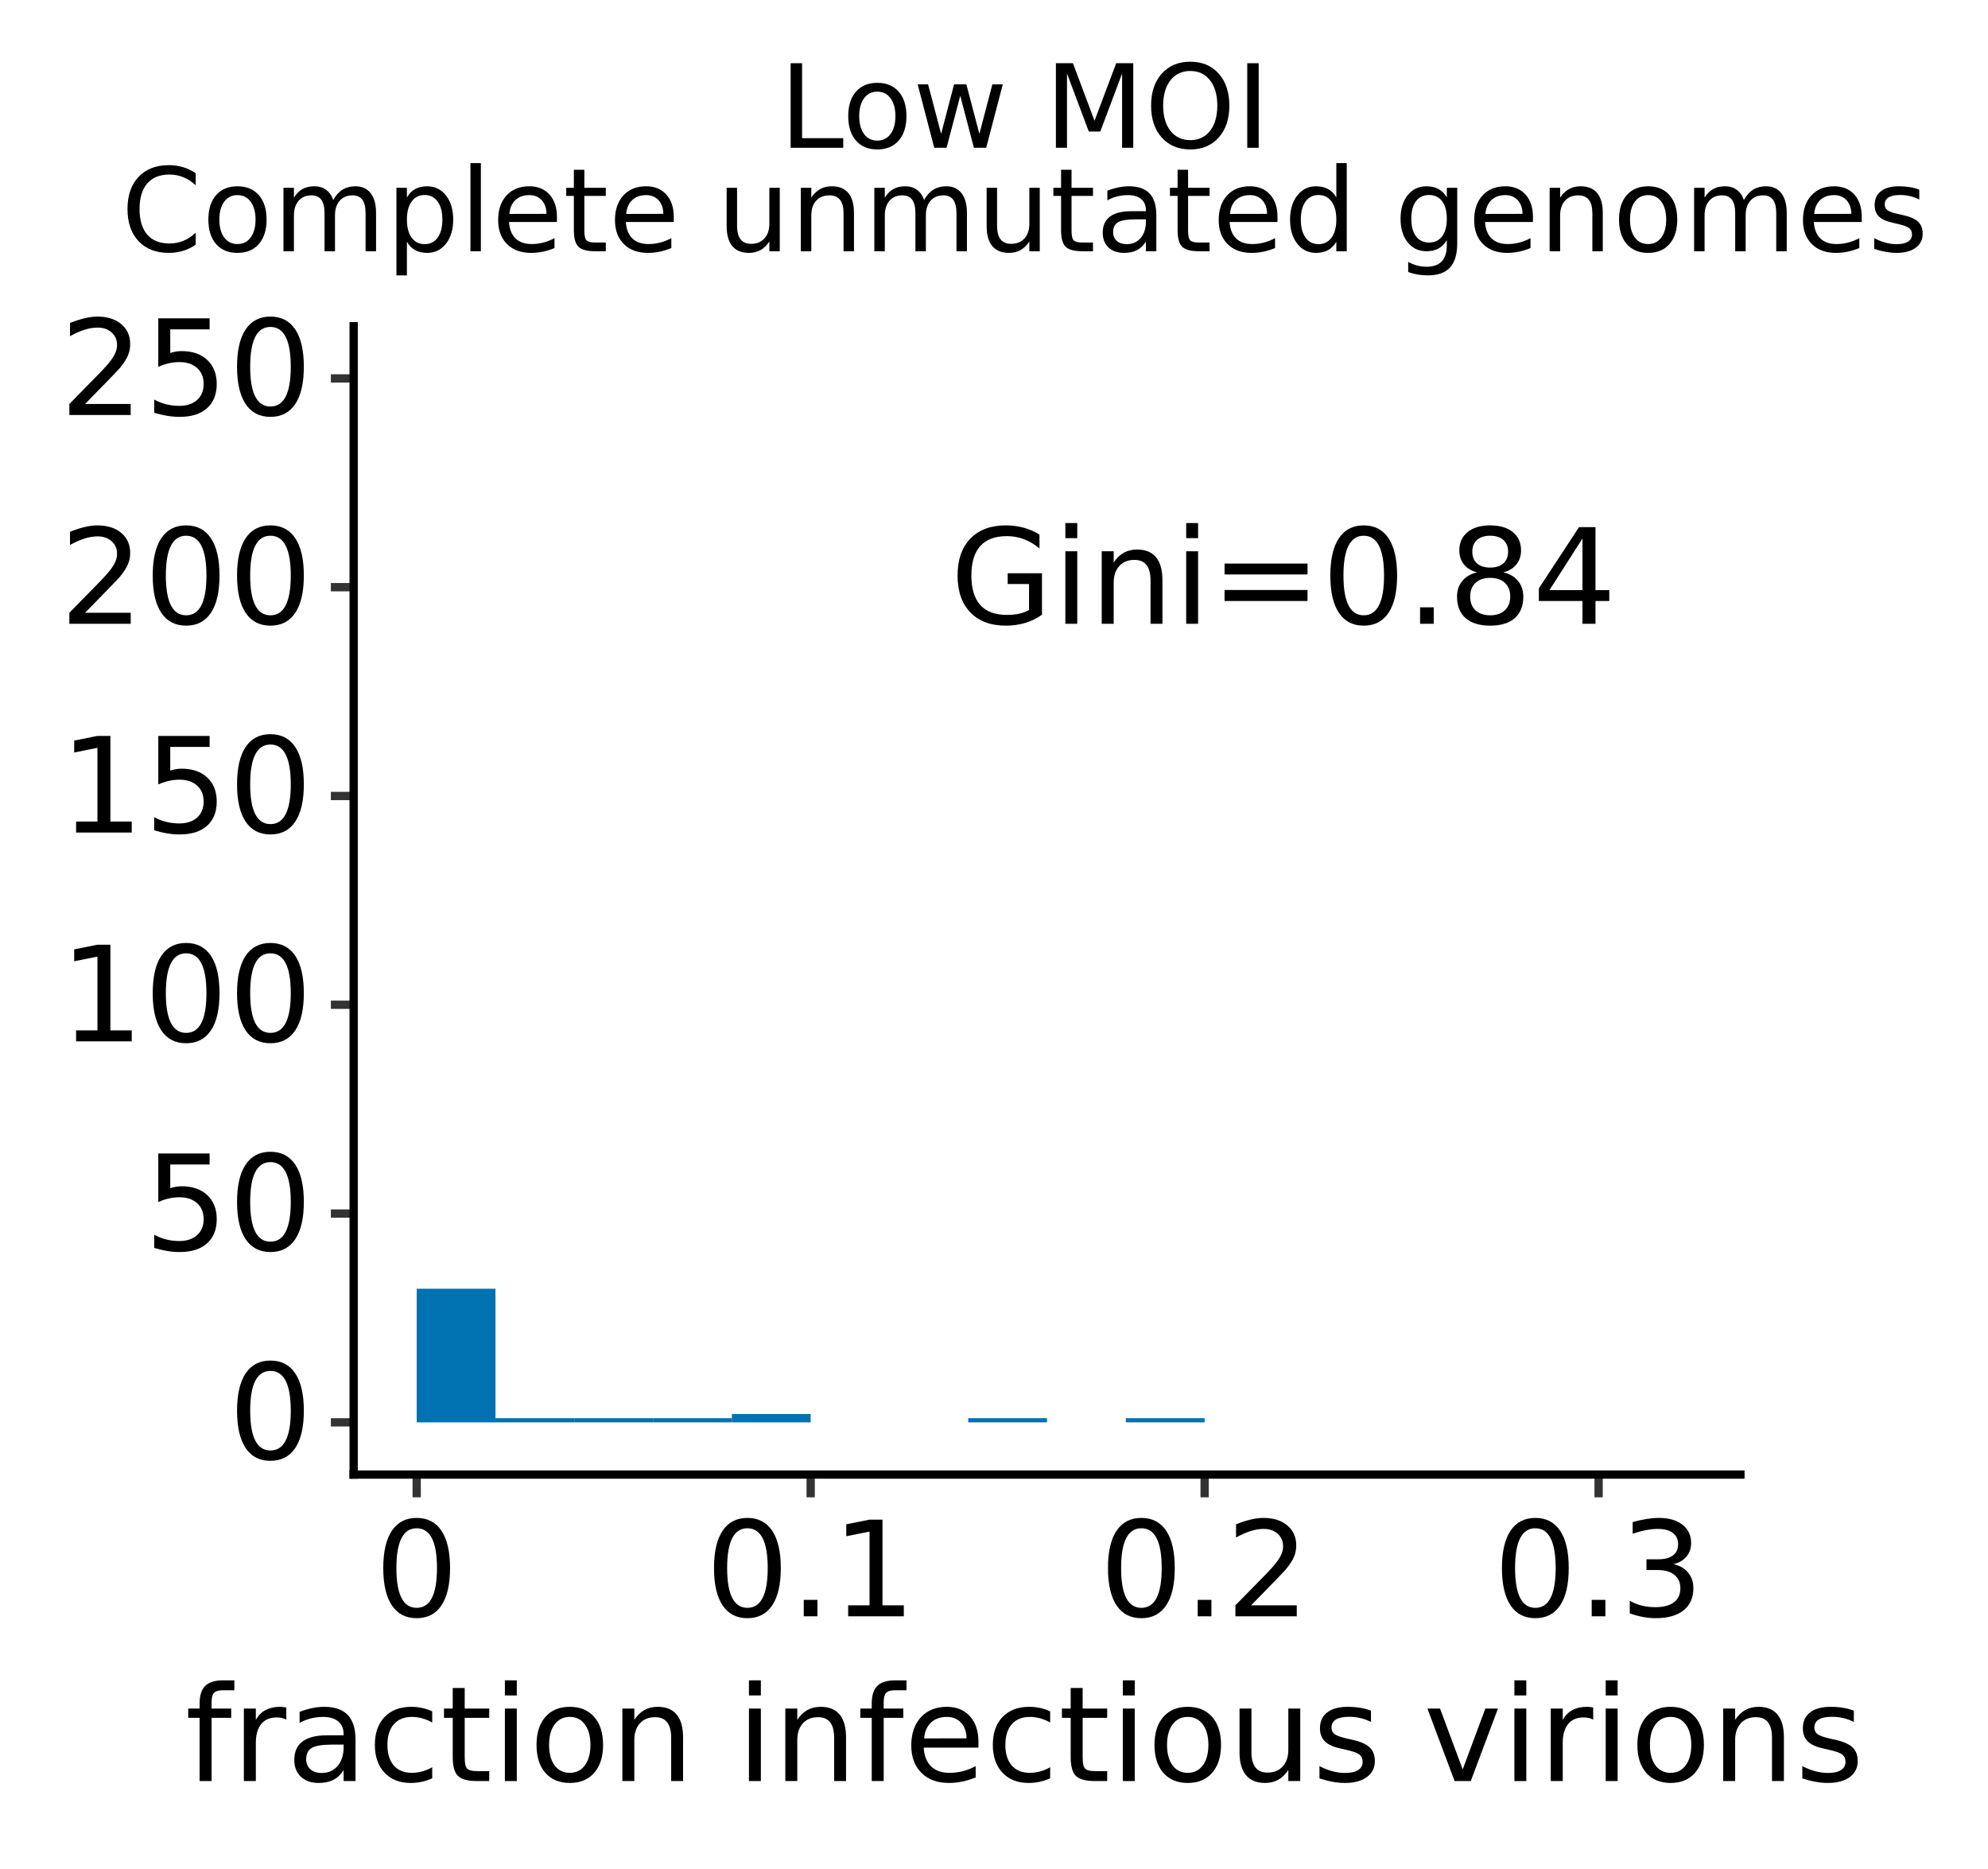
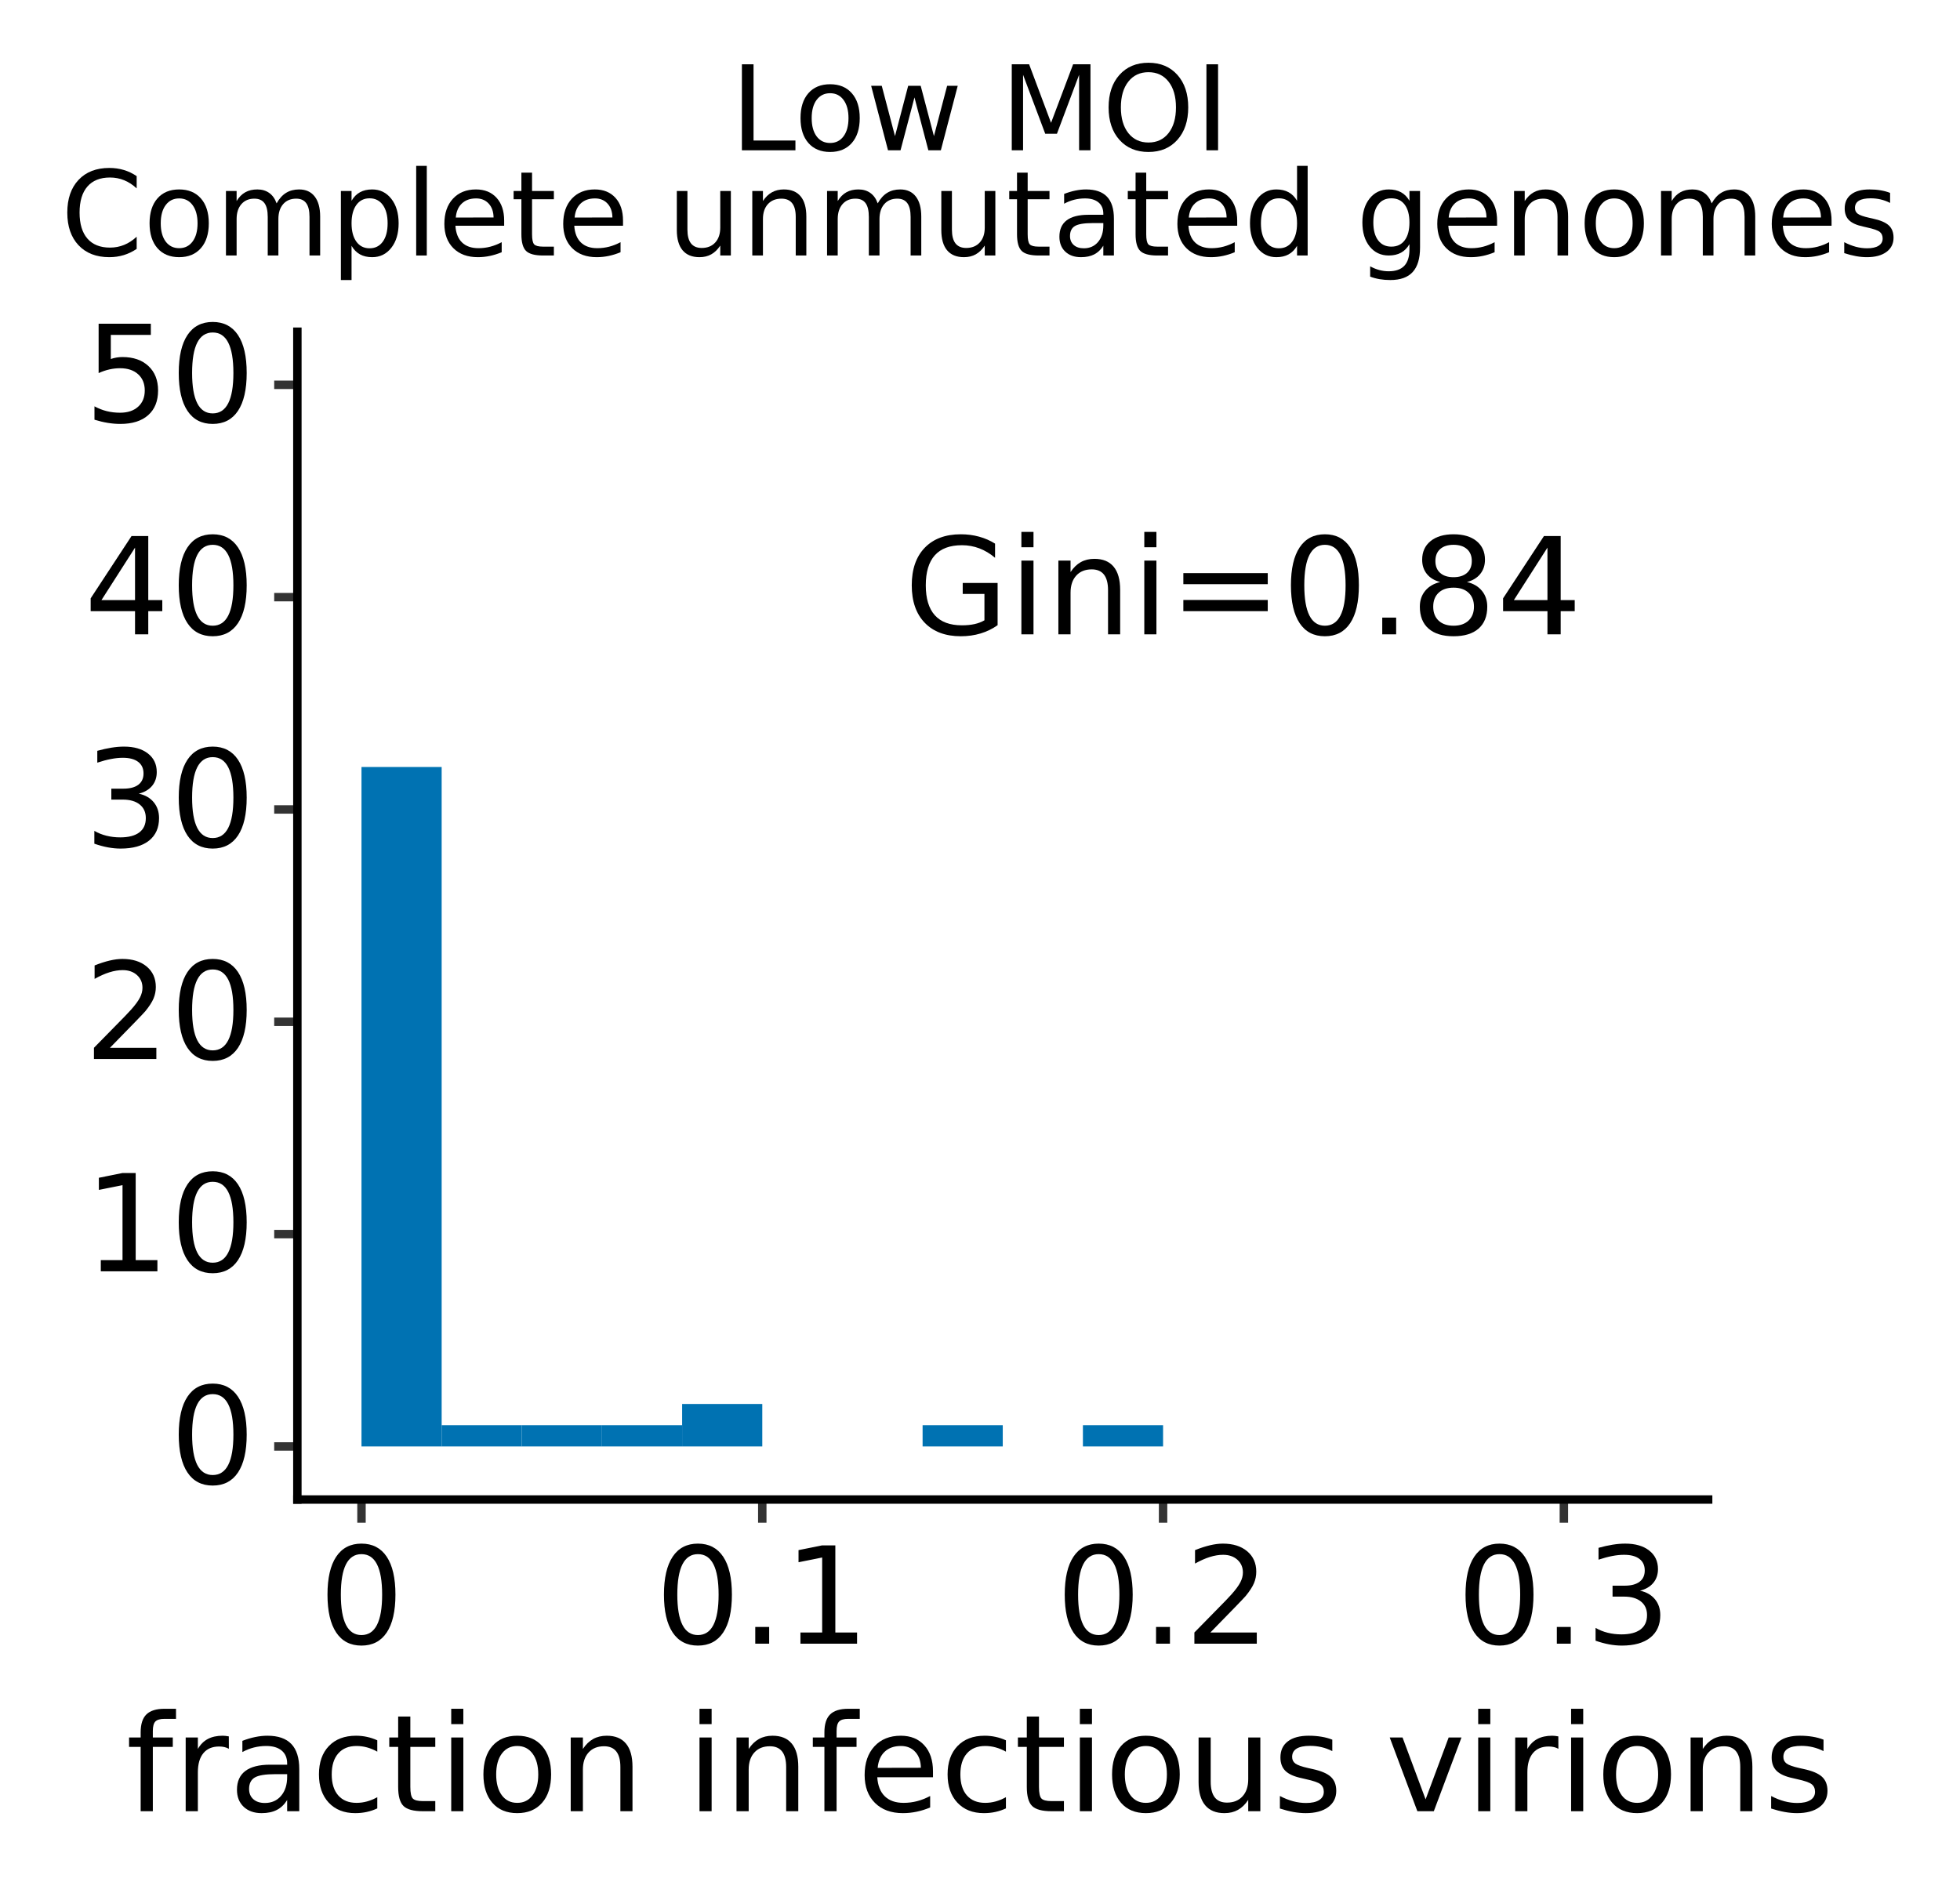
- <svg xmlns="http://www.w3.org/2000/svg" xmlns:xlink="http://www.w3.org/1999/xlink" width="239.975pt" height="225.49pt" viewBox="0 0 239.975 225.49" version="1.1">
+ <svg xmlns="http://www.w3.org/2000/svg" xmlns:xlink="http://www.w3.org/1999/xlink" width="232.57pt" height="225.49pt" viewBox="0 0 232.57 225.49" version="1.1">
  <defs>
    <style type="text/css">*{stroke-linejoin: round; stroke-linecap: butt}</style>
  </defs>
  <g id="figure_1">
    <g id="patch_1">
-       <path d="M 0 225.49  L 239.975 225.49  L 239.975 0  L 0 0  z " style="fill: #ffffff; stroke: #ffffff; stroke-linejoin: miter" />
+       <path d="M 0 225.49  L 232.57 225.49  L 232.57 0  L 0 0  z " style="fill: #ffffff; stroke: #ffffff; stroke-linejoin: miter" />
    </g>
    <g id="axes_1">
      <g id="patch_2">
-         <path d="M 42.69 177.97  L 210.09 177.97  L 210.09 39.37  L 42.69 39.37  z " style="fill: #ffffff" />
+         <path d="M 35.285 177.97  L 202.685 177.97  L 202.685 39.37  L 35.285 39.37  z " style="fill: #ffffff" />
      </g>
      <g id="matplotlib.axis_1">
        <g id="xtick_1">
          <g id="line2d_1">
-             <path d="M 50.299 177.97  " style="fill: none; stroke: #000000; stroke-width: 1.5" />
+             <path d="M 42.894 177.97  " style="fill: none; stroke: #000000; stroke-width: 1.5" />
            <defs>
-               <path id="meadcda13a4" d="M 0 0  L 0 2.75  " style="stroke: #333333" />
+               <path id="m157cfc2c45" d="M 0 0  L 0 2.75  " style="stroke: #333333" />
            </defs>
            <g>
-               <use xlink:href="#meadcda13a4" x="50.299" y="177.97" style="stroke: #333333" />
+               <use xlink:href="#m157cfc2c45" x="42.894" y="177.97" style="stroke: #333333" />
            </g>
          </g>
          <g id="text_1">
-             <g transform="translate(45.20909 195.0779)scale(0.16 -0.16)">
+             <g transform="translate(37.80425 195.0779)scale(0.16 -0.16)">
              <defs>
                <path id="DejaVuSans-30" d="M 2034 4250  Q 1547 4250 1301 3770  Q 1056 3291 1056 2328  Q 1056 1369 1301 889  Q 1547 409 2034 409  Q 2525 409 2770 889  Q 3016 1369 3016 2328  Q 3016 3291 2770 3770  Q 2525 4250 2034 4250  z M 2034 4750  Q 2819 4750 3233 4129  Q 3647 3509 3647 2328  Q 3647 1150 3233 529  Q 2819 -91 2034 -91  Q 1250 -91 836 529  Q 422 1150 422 2328  Q 422 3509 836 4129  Q 1250 4750 2034 4750  z " transform="scale(0.015625)" />
              </defs>
              <use xlink:href="#DejaVuSans-30" />
            </g>
          </g>
        </g>
        <g id="xtick_2">
          <g id="line2d_2">
-             <path d="M 97.856 177.97  " style="fill: none; stroke: #000000; stroke-width: 1.5" />
-             <g>
-               <use xlink:href="#meadcda13a4" x="97.856" y="177.97" style="stroke: #333333" />
+             <path d="M 90.451 177.97  " style="fill: none; stroke: #000000; stroke-width: 1.5" />
+             <g>
+               <use xlink:href="#m157cfc2c45" x="90.451" y="177.97" style="stroke: #333333" />
            </g>
          </g>
          <g id="text_2">
-             <g transform="translate(85.13341 195.0779)scale(0.16 -0.16)">
+             <g transform="translate(77.72857 195.0779)scale(0.16 -0.16)">
              <defs>
                <path id="DejaVuSans-2e" d="M 684 794  L 1344 794  L 1344 0  L 684 0  L 684 794  z " transform="scale(0.015625)" />
                <path id="DejaVuSans-31" d="M 794 531  L 1825 531  L 1825 4091  L 703 3866  L 703 4441  L 1819 4666  L 2450 4666  L 2450 531  L 3481 531  L 3481 0  L 794 0  L 794 531  z " transform="scale(0.015625)" />
              </defs>
              <use xlink:href="#DejaVuSans-30" />
              <use xlink:href="#DejaVuSans-2e" x="63.623" />
              <use xlink:href="#DejaVuSans-31" x="95.41" />
            </g>
          </g>
        </g>
        <g id="xtick_3">
          <g id="line2d_3">
-             <path d="M 145.413 177.97  " style="fill: none; stroke: #000000; stroke-width: 1.5" />
-             <g>
-               <use xlink:href="#meadcda13a4" x="145.413" y="177.97" style="stroke: #333333" />
+             <path d="M 138.008 177.97  " style="fill: none; stroke: #000000; stroke-width: 1.5" />
+             <g>
+               <use xlink:href="#m157cfc2c45" x="138.008" y="177.97" style="stroke: #333333" />
            </g>
          </g>
          <g id="text_3">
-             <g transform="translate(132.6902 195.0779)scale(0.16 -0.16)">
+             <g transform="translate(125.2854 195.0779)scale(0.16 -0.16)">
              <defs>
                <path id="DejaVuSans-32" d="M 1228 531  L 3431 531  L 3431 0  L 469 0  L 469 531  Q 828 903 1448 1529  Q 2069 2156 2228 2338  Q 2531 2678 2651 2914  Q 2772 3150 2772 3378  Q 2772 3750 2511 3984  Q 2250 4219 1831 4219  Q 1534 4219 1204 4116  Q 875 4013 500 3803  L 500 4441  Q 881 4594 1212 4672  Q 1544 4750 1819 4750  Q 2544 4750 2975 4387  Q 3406 4025 3406 3419  Q 3406 3131 3298 2873  Q 3191 2616 2906 2266  Q 2828 2175 2409 1742  Q 1991 1309 1228 531  z " transform="scale(0.015625)" />
              </defs>
              <use xlink:href="#DejaVuSans-30" />
              <use xlink:href="#DejaVuSans-2e" x="63.623" />
              <use xlink:href="#DejaVuSans-32" x="95.41" />
            </g>
          </g>
        </g>
        <g id="xtick_4">
          <g id="line2d_4">
-             <path d="M 192.97 177.97  " style="fill: none; stroke: #000000; stroke-width: 1.5" />
-             <g>
-               <use xlink:href="#meadcda13a4" x="192.97" y="177.97" style="stroke: #333333" />
+             <path d="M 185.565 177.97  " style="fill: none; stroke: #000000; stroke-width: 1.5" />
+             <g>
+               <use xlink:href="#m157cfc2c45" x="185.565" y="177.97" style="stroke: #333333" />
            </g>
          </g>
          <g id="text_4">
-             <g transform="translate(180.247 195.0779)scale(0.16 -0.16)">
+             <g transform="translate(172.8422 195.0779)scale(0.16 -0.16)">
              <defs>
                <path id="DejaVuSans-33" d="M 2597 2516  Q 3050 2419 3304 2112  Q 3559 1806 3559 1356  Q 3559 666 3084 287  Q 2609 -91 1734 -91  Q 1441 -91 1130 -33  Q 819 25 488 141  L 488 750  Q 750 597 1062 519  Q 1375 441 1716 441  Q 2309 441 2620 675  Q 2931 909 2931 1356  Q 2931 1769 2642 2001  Q 2353 2234 1838 2234  L 1294 2234  L 1294 2753  L 1863 2753  Q 2328 2753 2575 2939  Q 2822 3125 2822 3475  Q 2822 3834 2567 4026  Q 2313 4219 1838 4219  Q 1578 4219 1281 4162  Q 984 4106 628 3988  L 628 4550  Q 988 4650 1302 4700  Q 1616 4750 1894 4750  Q 2613 4750 3031 4423  Q 3450 4097 3450 3541  Q 3450 3153 3228 2886  Q 3006 2619 2597 2516  z " transform="scale(0.015625)" />
              </defs>
              <use xlink:href="#DejaVuSans-30" />
              <use xlink:href="#DejaVuSans-2e" x="63.623" />
              <use xlink:href="#DejaVuSans-33" x="95.41" />
            </g>
          </g>
        </g>
        <g id="xtick_5" />
        <g id="xtick_6" />
        <g id="xtick_7" />
        <g id="text_5">
-           <g transform="translate(22.3525 214.9629)scale(0.16 -0.16)">
+           <g transform="translate(14.94766 214.9629)scale(0.16 -0.16)">
            <defs>
              <path id="DejaVuSans-66" d="M 2375 4863  L 2375 4384  L 1825 4384  Q 1516 4384 1395 4259  Q 1275 4134 1275 3809  L 1275 3500  L 2222 3500  L 2222 3053  L 1275 3053  L 1275 0  L 697 0  L 697 3053  L 147 3053  L 147 3500  L 697 3500  L 697 3744  Q 697 4328 969 4595  Q 1241 4863 1831 4863  L 2375 4863  z " transform="scale(0.015625)" />
              <path id="DejaVuSans-72" d="M 2631 2963  Q 2534 3019 2420 3045  Q 2306 3072 2169 3072  Q 1681 3072 1420 2755  Q 1159 2438 1159 1844  L 1159 0  L 581 0  L 581 3500  L 1159 3500  L 1159 2956  Q 1341 3275 1631 3429  Q 1922 3584 2338 3584  Q 2397 3584 2469 3576  Q 2541 3569 2628 3553  L 2631 2963  z " transform="scale(0.015625)" />
              <path id="DejaVuSans-61" d="M 2194 1759  Q 1497 1759 1228 1600  Q 959 1441 959 1056  Q 959 750 1161 570  Q 1363 391 1709 391  Q 2188 391 2477 730  Q 2766 1069 2766 1631  L 2766 1759  L 2194 1759  z M 3341 1997  L 3341 0  L 2766 0  L 2766 531  Q 2569 213 2275 61  Q 1981 -91 1556 -91  Q 1019 -91 701 211  Q 384 513 384 1019  Q 384 1609 779 1909  Q 1175 2209 1959 2209  L 2766 2209  L 2766 2266  Q 2766 2663 2505 2880  Q 2244 3097 1772 3097  Q 1472 3097 1187 3025  Q 903 2953 641 2809  L 641 3341  Q 956 3463 1253 3523  Q 1550 3584 1831 3584  Q 2591 3584 2966 3190  Q 3341 2797 3341 1997  z " transform="scale(0.015625)" />
              <path id="DejaVuSans-63" d="M 3122 3366  L 3122 2828  Q 2878 2963 2633 3030  Q 2388 3097 2138 3097  Q 1578 3097 1268 2742  Q 959 2388 959 1747  Q 959 1106 1268 751  Q 1578 397 2138 397  Q 2388 397 2633 464  Q 2878 531 3122 666  L 3122 134  Q 2881 22 2623 -34  Q 2366 -91 2075 -91  Q 1284 -91 818 406  Q 353 903 353 1747  Q 353 2603 823 3093  Q 1294 3584 2113 3584  Q 2378 3584 2631 3529  Q 2884 3475 3122 3366  z " transform="scale(0.015625)" />
              <path id="DejaVuSans-74" d="M 1172 4494  L 1172 3500  L 2356 3500  L 2356 3053  L 1172 3053  L 1172 1153  Q 1172 725 1289 603  Q 1406 481 1766 481  L 2356 481  L 2356 0  L 1766 0  Q 1100 0 847 248  Q 594 497 594 1153  L 594 3053  L 172 3053  L 172 3500  L 594 3500  L 594 4494  L 1172 4494  z " transform="scale(0.015625)" />
              <path id="DejaVuSans-69" d="M 603 3500  L 1178 3500  L 1178 0  L 603 0  L 603 3500  z M 603 4863  L 1178 4863  L 1178 4134  L 603 4134  L 603 4863  z " transform="scale(0.015625)" />
              <path id="DejaVuSans-6f" d="M 1959 3097  Q 1497 3097 1228 2736  Q 959 2375 959 1747  Q 959 1119 1226 758  Q 1494 397 1959 397  Q 2419 397 2687 759  Q 2956 1122 2956 1747  Q 2956 2369 2687 2733  Q 2419 3097 1959 3097  z M 1959 3584  Q 2709 3584 3137 3096  Q 3566 2609 3566 1747  Q 3566 888 3137 398  Q 2709 -91 1959 -91  Q 1206 -91 779 398  Q 353 888 353 1747  Q 353 2609 779 3096  Q 1206 3584 1959 3584  z " transform="scale(0.015625)" />
              <path id="DejaVuSans-6e" d="M 3513 2113  L 3513 0  L 2938 0  L 2938 2094  Q 2938 2591 2744 2837  Q 2550 3084 2163 3084  Q 1697 3084 1428 2787  Q 1159 2491 1159 1978  L 1159 0  L 581 0  L 581 3500  L 1159 3500  L 1159 2956  Q 1366 3272 1645 3428  Q 1925 3584 2291 3584  Q 2894 3584 3203 3211  Q 3513 2838 3513 2113  z " transform="scale(0.015625)" />
              <path id="DejaVuSans-20" transform="scale(0.015625)" />
              <path id="DejaVuSans-65" d="M 3597 1894  L 3597 1613  L 953 1613  Q 991 1019 1311 708  Q 1631 397 2203 397  Q 2534 397 2845 478  Q 3156 559 3463 722  L 3463 178  Q 3153 47 2828 -22  Q 2503 -91 2169 -91  Q 1331 -91 842 396  Q 353 884 353 1716  Q 353 2575 817 3079  Q 1281 3584 2069 3584  Q 2775 3584 3186 3129  Q 3597 2675 3597 1894  z M 3022 2063  Q 3016 2534 2758 2815  Q 2500 3097 2075 3097  Q 1594 3097 1305 2825  Q 1016 2553 972 2059  L 3022 2063  z " transform="scale(0.015625)" />
              <path id="DejaVuSans-75" d="M 544 1381  L 544 3500  L 1119 3500  L 1119 1403  Q 1119 906 1312 657  Q 1506 409 1894 409  Q 2359 409 2629 706  Q 2900 1003 2900 1516  L 2900 3500  L 3475 3500  L 3475 0  L 2900 0  L 2900 538  Q 2691 219 2414 64  Q 2138 -91 1772 -91  Q 1169 -91 856 284  Q 544 659 544 1381  z M 1991 3584  L 1991 3584  z " transform="scale(0.015625)" />
              <path id="DejaVuSans-73" d="M 2834 3397  L 2834 2853  Q 2591 2978 2328 3040  Q 2066 3103 1784 3103  Q 1356 3103 1142 2972  Q 928 2841 928 2578  Q 928 2378 1081 2264  Q 1234 2150 1697 2047  L 1894 2003  Q 2506 1872 2764 1633  Q 3022 1394 3022 966  Q 3022 478 2636 193  Q 2250 -91 1575 -91  Q 1294 -91 989 -36  Q 684 19 347 128  L 347 722  Q 666 556 975 473  Q 1284 391 1588 391  Q 1994 391 2212 530  Q 2431 669 2431 922  Q 2431 1156 2273 1281  Q 2116 1406 1581 1522  L 1381 1569  Q 847 1681 609 1914  Q 372 2147 372 2553  Q 372 3047 722 3315  Q 1072 3584 1716 3584  Q 2034 3584 2315 3537  Q 2597 3491 2834 3397  z " transform="scale(0.015625)" />
              <path id="DejaVuSans-76" d="M 191 3500  L 800 3500  L 1894 563  L 2988 3500  L 3597 3500  L 2284 0  L 1503 0  L 191 3500  z " transform="scale(0.015625)" />
            </defs>
            <use xlink:href="#DejaVuSans-66" />
            <use xlink:href="#DejaVuSans-72" x="35.205" />
            <use xlink:href="#DejaVuSans-61" x="76.318" />
            <use xlink:href="#DejaVuSans-63" x="137.598" />
            <use xlink:href="#DejaVuSans-74" x="192.578" />
            <use xlink:href="#DejaVuSans-69" x="231.787" />
            <use xlink:href="#DejaVuSans-6f" x="259.57" />
            <use xlink:href="#DejaVuSans-6e" x="320.752" />
            <use xlink:href="#DejaVuSans-20" x="384.131" />
            <use xlink:href="#DejaVuSans-69" x="415.918" />
            <use xlink:href="#DejaVuSans-6e" x="443.701" />
            <use xlink:href="#DejaVuSans-66" x="507.08" />
            <use xlink:href="#DejaVuSans-65" x="542.285" />
            <use xlink:href="#DejaVuSans-63" x="603.809" />
            <use xlink:href="#DejaVuSans-74" x="658.789" />
            <use xlink:href="#DejaVuSans-69" x="697.998" />
            <use xlink:href="#DejaVuSans-6f" x="725.781" />
            <use xlink:href="#DejaVuSans-75" x="786.963" />
            <use xlink:href="#DejaVuSans-73" x="850.342" />
            <use xlink:href="#DejaVuSans-20" x="902.441" />
            <use xlink:href="#DejaVuSans-76" x="934.229" />
            <use xlink:href="#DejaVuSans-69" x="993.408" />
            <use xlink:href="#DejaVuSans-72" x="1021.191" />
            <use xlink:href="#DejaVuSans-69" x="1062.305" />
            <use xlink:href="#DejaVuSans-6f" x="1090.088" />
            <use xlink:href="#DejaVuSans-6e" x="1151.27" />
            <use xlink:href="#DejaVuSans-73" x="1214.648" />
          </g>
        </g>
      </g>
      <g id="matplotlib.axis_2">
        <g id="ytick_1">
          <g id="line2d_5">
-             <path d="M 42.69 171.67  " style="fill: none; stroke: #000000; stroke-width: 1.5" />
+             <path d="M 35.285 171.67  " style="fill: none; stroke: #000000; stroke-width: 1.5" />
            <defs>
-               <path id="m90197d9bc1" d="M 0 0  L -2.75 0  " style="stroke: #333333" />
+               <path id="mc45c490fb9" d="M 0 0  L -2.75 0  " style="stroke: #333333" />
            </defs>
            <g>
-               <use xlink:href="#m90197d9bc1" x="42.69" y="171.67" style="stroke: #333333" />
+               <use xlink:href="#mc45c490fb9" x="35.285" y="171.67" style="stroke: #333333" />
            </g>
          </g>
          <g id="text_6">
-             <g transform="translate(27.56 176.0854)scale(0.16 -0.16)">
+             <g transform="translate(20.15516 176.0854)scale(0.16 -0.16)">
              <use xlink:href="#DejaVuSans-30" />
            </g>
          </g>
        </g>
        <g id="ytick_2">
          <g id="line2d_6">
-             <path d="M 42.69 146.47  " style="fill: none; stroke: #000000; stroke-width: 1.5" />
-             <g>
-               <use xlink:href="#m90197d9bc1" x="42.69" y="146.47" style="stroke: #333333" />
+             <path d="M 35.285 146.47  " style="fill: none; stroke: #000000; stroke-width: 1.5" />
+             <g>
+               <use xlink:href="#mc45c490fb9" x="35.285" y="146.47" style="stroke: #333333" />
            </g>
          </g>
          <g id="text_7">
-             <g transform="translate(17.38 150.8854)scale(0.16 -0.16)">
-               <defs>
-                 <path id="DejaVuSans-35" d="M 691 4666  L 3169 4666  L 3169 4134  L 1269 4134  L 1269 2991  Q 1406 3038 1543 3061  Q 1681 3084 1819 3084  Q 2600 3084 3056 2656  Q 3513 2228 3513 1497  Q 3513 744 3044 326  Q 2575 -91 1722 -91  Q 1428 -91 1123 -41  Q 819 9 494 109  L 494 744  Q 775 591 1075 516  Q 1375 441 1709 441  Q 2250 441 2565 725  Q 2881 1009 2881 1497  Q 2881 1984 2565 2268  Q 2250 2553 1709 2553  Q 1456 2553 1204 2497  Q 953 2441 691 2322  L 691 4666  z " transform="scale(0.015625)" />
-               </defs>
-               <use xlink:href="#DejaVuSans-35" />
+             <g transform="translate(9.975156 150.8854)scale(0.16 -0.16)">
+               <use xlink:href="#DejaVuSans-31" />
              <use xlink:href="#DejaVuSans-30" x="63.623" />
            </g>
          </g>
        </g>
        <g id="ytick_3">
          <g id="line2d_7">
-             <path d="M 42.69 121.27  " style="fill: none; stroke: #000000; stroke-width: 1.5" />
-             <g>
-               <use xlink:href="#m90197d9bc1" x="42.69" y="121.27" style="stroke: #333333" />
+             <path d="M 35.285 121.27  " style="fill: none; stroke: #000000; stroke-width: 1.5" />
+             <g>
+               <use xlink:href="#mc45c490fb9" x="35.285" y="121.27" style="stroke: #333333" />
            </g>
          </g>
          <g id="text_8">
-             <g transform="translate(7.2 125.6854)scale(0.16 -0.16)">
-               <use xlink:href="#DejaVuSans-31" />
-               <use xlink:href="#DejaVuSans-30" x="63.623" />
-               <use xlink:href="#DejaVuSans-30" x="127.246" />
+             <g transform="translate(9.975156 125.6854)scale(0.16 -0.16)">
+               <use xlink:href="#DejaVuSans-32" />
+               <use xlink:href="#DejaVuSans-30" x="63.623" />
            </g>
          </g>
        </g>
        <g id="ytick_4">
          <g id="line2d_8">
-             <path d="M 42.69 96.07  " style="fill: none; stroke: #000000; stroke-width: 1.5" />
-             <g>
-               <use xlink:href="#m90197d9bc1" x="42.69" y="96.07" style="stroke: #333333" />
+             <path d="M 35.285 96.07  " style="fill: none; stroke: #000000; stroke-width: 1.5" />
+             <g>
+               <use xlink:href="#mc45c490fb9" x="35.285" y="96.07" style="stroke: #333333" />
            </g>
          </g>
          <g id="text_9">
-             <g transform="translate(7.2 100.4854)scale(0.16 -0.16)">
-               <use xlink:href="#DejaVuSans-31" />
-               <use xlink:href="#DejaVuSans-35" x="63.623" />
-               <use xlink:href="#DejaVuSans-30" x="127.246" />
+             <g transform="translate(9.975156 100.4854)scale(0.16 -0.16)">
+               <use xlink:href="#DejaVuSans-33" />
+               <use xlink:href="#DejaVuSans-30" x="63.623" />
            </g>
          </g>
        </g>
        <g id="ytick_5">
          <g id="line2d_9">
-             <path d="M 42.69 70.87  " style="fill: none; stroke: #000000; stroke-width: 1.5" />
-             <g>
-               <use xlink:href="#m90197d9bc1" x="42.69" y="70.87" style="stroke: #333333" />
+             <path d="M 35.285 70.87  " style="fill: none; stroke: #000000; stroke-width: 1.5" />
+             <g>
+               <use xlink:href="#mc45c490fb9" x="35.285" y="70.87" style="stroke: #333333" />
            </g>
          </g>
          <g id="text_10">
-             <g transform="translate(7.2 75.28541)scale(0.16 -0.16)">
-               <use xlink:href="#DejaVuSans-32" />
-               <use xlink:href="#DejaVuSans-30" x="63.623" />
-               <use xlink:href="#DejaVuSans-30" x="127.246" />
+             <g transform="translate(9.975156 75.28541)scale(0.16 -0.16)">
+               <defs>
+                 <path id="DejaVuSans-34" d="M 2419 4116  L 825 1625  L 2419 1625  L 2419 4116  z M 2253 4666  L 3047 4666  L 3047 1625  L 3713 1625  L 3713 1100  L 3047 1100  L 3047 0  L 2419 0  L 2419 1100  L 313 1100  L 313 1709  L 2253 4666  z " transform="scale(0.015625)" />
+               </defs>
+               <use xlink:href="#DejaVuSans-34" />
+               <use xlink:href="#DejaVuSans-30" x="63.623" />
            </g>
          </g>
        </g>
        <g id="ytick_6">
          <g id="line2d_10">
-             <path d="M 42.69 45.67  " style="fill: none; stroke: #000000; stroke-width: 1.5" />
-             <g>
-               <use xlink:href="#m90197d9bc1" x="42.69" y="45.67" style="stroke: #333333" />
+             <path d="M 35.285 45.67  " style="fill: none; stroke: #000000; stroke-width: 1.5" />
+             <g>
+               <use xlink:href="#mc45c490fb9" x="35.285" y="45.67" style="stroke: #333333" />
            </g>
          </g>
          <g id="text_11">
-             <g transform="translate(7.2 50.08541)scale(0.16 -0.16)">
-               <use xlink:href="#DejaVuSans-32" />
-               <use xlink:href="#DejaVuSans-35" x="63.623" />
-               <use xlink:href="#DejaVuSans-30" x="127.246" />
+             <g transform="translate(9.975156 50.08541)scale(0.16 -0.16)">
+               <defs>
+                 <path id="DejaVuSans-35" d="M 691 4666  L 3169 4666  L 3169 4134  L 1269 4134  L 1269 2991  Q 1406 3038 1543 3061  Q 1681 3084 1819 3084  Q 2600 3084 3056 2656  Q 3513 2228 3513 1497  Q 3513 744 3044 326  Q 2575 -91 1722 -91  Q 1428 -91 1123 -41  Q 819 9 494 109  L 494 744  Q 775 591 1075 516  Q 1375 441 1709 441  Q 2250 441 2565 725  Q 2881 1009 2881 1497  Q 2881 1984 2565 2268  Q 2250 2553 1709 2553  Q 1456 2553 1204 2497  Q 953 2441 691 2322  L 691 4666  z " transform="scale(0.015625)" />
+               </defs>
+               <use xlink:href="#DejaVuSans-35" />
+               <use xlink:href="#DejaVuSans-30" x="63.623" />
            </g>
          </g>
        </g>
        <g id="ytick_7" />
        <g id="ytick_8" />
        <g id="ytick_9" />
        <g id="ytick_10" />
        <g id="ytick_11" />
      </g>
      <g id="PolyCollection_1">
-         <path d="M 50.299 171.67  L 50.299 155.542  L 59.81 155.542  L 59.81 171.67  z " clip-path="url(#p677b54891c)" style="fill: #0072b2" />
-         <path d="M 59.81 171.67  L 59.81 171.166  L 69.322 171.166  L 69.322 171.67  z " clip-path="url(#p677b54891c)" style="fill: #0072b2" />
-         <path d="M 69.322 171.67  L 69.322 171.166  L 78.833 171.166  L 78.833 171.67  z " clip-path="url(#p677b54891c)" style="fill: #0072b2" />
-         <path d="M 78.833 171.67  L 78.833 171.166  L 88.345 171.166  L 88.345 171.67  z " clip-path="url(#p677b54891c)" style="fill: #0072b2" />
-         <path d="M 88.345 171.67  L 88.345 170.662  L 97.856 170.662  L 97.856 171.67  z " clip-path="url(#p677b54891c)" style="fill: #0072b2" />
-         <path d="M 97.856 171.67  L 97.856 171.67  L 107.367 171.67  L 107.367 171.67  z " clip-path="url(#p677b54891c)" style="fill: #0072b2" />
-         <path d="M 107.367 171.67  L 107.367 171.67  L 116.879 171.67  L 116.879 171.67  z " clip-path="url(#p677b54891c)" style="fill: #0072b2" />
-         <path d="M 116.879 171.67  L 116.879 171.166  L 126.39 171.166  L 126.39 171.67  z " clip-path="url(#p677b54891c)" style="fill: #0072b2" />
-         <path d="M 126.39 171.67  L 126.39 171.67  L 135.901 171.67  L 135.901 171.67  z " clip-path="url(#p677b54891c)" style="fill: #0072b2" />
-         <path d="M 135.901 171.67  L 135.901 171.166  L 145.413 171.166  L 145.413 171.67  z " clip-path="url(#p677b54891c)" style="fill: #0072b2" />
-         <path d="M 145.413 171.67  L 145.413 171.67  L 154.924 171.67  L 154.924 171.67  z " clip-path="url(#p677b54891c)" style="fill: #0072b2" />
-         <path d="M 154.924 171.67  L 154.924 171.67  L 164.435 171.67  L 164.435 171.67  z " clip-path="url(#p677b54891c)" style="fill: #0072b2" />
-         <path d="M 164.435 171.67  L 164.435 171.67  L 173.947 171.67  L 173.947 171.67  z " clip-path="url(#p677b54891c)" style="fill: #0072b2" />
-         <path d="M 173.947 171.67  L 173.947 171.67  L 183.458 171.67  L 183.458 171.67  z " clip-path="url(#p677b54891c)" style="fill: #0072b2" />
-         <path d="M 183.458 171.67  L 183.458 171.67  L 192.97 171.67  L 192.97 171.67  z " clip-path="url(#p677b54891c)" style="fill: #0072b2" />
-         <path d="M 192.97 171.67  L 192.97 171.67  L 202.481 171.67  L 202.481 171.67  z " clip-path="url(#p677b54891c)" style="fill: #0072b2" />
+         <path d="M 42.894 171.67  L 42.894 91.03  L 52.406 91.03  L 52.406 171.67  z " clip-path="url(#p865b0c3433)" style="fill: #0072b2" />
+         <path d="M 52.406 171.67  L 52.406 169.15  L 61.917 169.15  L 61.917 171.67  z " clip-path="url(#p865b0c3433)" style="fill: #0072b2" />
+         <path d="M 61.917 171.67  L 61.917 169.15  L 71.428 169.15  L 71.428 171.67  z " clip-path="url(#p865b0c3433)" style="fill: #0072b2" />
+         <path d="M 71.428 171.67  L 71.428 169.15  L 80.94 169.15  L 80.94 171.67  z " clip-path="url(#p865b0c3433)" style="fill: #0072b2" />
+         <path d="M 80.94 171.67  L 80.94 166.63  L 90.451 166.63  L 90.451 171.67  z " clip-path="url(#p865b0c3433)" style="fill: #0072b2" />
+         <path d="M 90.451 171.67  L 90.451 171.67  L 99.962 171.67  L 99.962 171.67  z " clip-path="url(#p865b0c3433)" style="fill: #0072b2" />
+         <path d="M 99.962 171.67  L 99.962 171.67  L 109.474 171.67  L 109.474 171.67  z " clip-path="url(#p865b0c3433)" style="fill: #0072b2" />
+         <path d="M 109.474 171.67  L 109.474 169.15  L 118.985 169.15  L 118.985 171.67  z " clip-path="url(#p865b0c3433)" style="fill: #0072b2" />
+         <path d="M 118.985 171.67  L 118.985 171.67  L 128.497 171.67  L 128.497 171.67  z " clip-path="url(#p865b0c3433)" style="fill: #0072b2" />
+         <path d="M 128.497 171.67  L 128.497 169.15  L 138.008 169.15  L 138.008 171.67  z " clip-path="url(#p865b0c3433)" style="fill: #0072b2" />
+         <path d="M 138.008 171.67  L 138.008 171.67  L 147.519 171.67  L 147.519 171.67  z " clip-path="url(#p865b0c3433)" style="fill: #0072b2" />
+         <path d="M 147.519 171.67  L 147.519 171.67  L 157.031 171.67  L 157.031 171.67  z " clip-path="url(#p865b0c3433)" style="fill: #0072b2" />
+         <path d="M 157.031 171.67  L 157.031 171.67  L 166.542 171.67  L 166.542 171.67  z " clip-path="url(#p865b0c3433)" style="fill: #0072b2" />
+         <path d="M 166.542 171.67  L 166.542 171.67  L 176.053 171.67  L 176.053 171.67  z " clip-path="url(#p865b0c3433)" style="fill: #0072b2" />
+         <path d="M 176.053 171.67  L 176.053 171.67  L 185.565 171.67  L 185.565 171.67  z " clip-path="url(#p865b0c3433)" style="fill: #0072b2" />
+         <path d="M 185.565 171.67  L 185.565 171.67  L 195.076 171.67  L 195.076 171.67  z " clip-path="url(#p865b0c3433)" style="fill: #0072b2" />
      </g>
      <g id="text_12">
-         <g clip-path="url(#p677b54891c)">
-           <g transform="translate(114.6941 75.28541)scale(0.16 -0.16)">
+         <g clip-path="url(#p865b0c3433)">
+           <g transform="translate(107.2892 75.28541)scale(0.16 -0.16)">
            <defs>
              <path id="DejaVuSans-47" d="M 3809 666  L 3809 1919  L 2778 1919  L 2778 2438  L 4434 2438  L 4434 434  Q 4069 175 3628 42  Q 3188 -91 2688 -91  Q 1594 -91 976 548  Q 359 1188 359 2328  Q 359 3472 976 4111  Q 1594 4750 2688 4750  Q 3144 4750 3555 4637  Q 3966 4525 4313 4306  L 4313 3634  Q 3963 3931 3569 4081  Q 3175 4231 2741 4231  Q 1884 4231 1454 3753  Q 1025 3275 1025 2328  Q 1025 1384 1454 906  Q 1884 428 2741 428  Q 3075 428 3337 486  Q 3600 544 3809 666  z " transform="scale(0.015625)" />
              <path id="DejaVuSans-3d" d="M 678 2906  L 4684 2906  L 4684 2381  L 678 2381  L 678 2906  z M 678 1631  L 4684 1631  L 4684 1100  L 678 1100  L 678 1631  z " transform="scale(0.015625)" />
              <path id="DejaVuSans-38" d="M 2034 2216  Q 1584 2216 1326 1975  Q 1069 1734 1069 1313  Q 1069 891 1326 650  Q 1584 409 2034 409  Q 2484 409 2743 651  Q 3003 894 3003 1313  Q 3003 1734 2745 1975  Q 2488 2216 2034 2216  z M 1403 2484  Q 997 2584 770 2862  Q 544 3141 544 3541  Q 544 4100 942 4425  Q 1341 4750 2034 4750  Q 2731 4750 3128 4425  Q 3525 4100 3525 3541  Q 3525 3141 3298 2862  Q 3072 2584 2669 2484  Q 3125 2378 3379 2068  Q 3634 1759 3634 1313  Q 3634 634 3220 271  Q 2806 -91 2034 -91  Q 1263 -91 848 271  Q 434 634 434 1313  Q 434 1759 690 2068  Q 947 2378 1403 2484  z M 1172 3481  Q 1172 3119 1398 2916  Q 1625 2713 2034 2713  Q 2441 2713 2670 2916  Q 2900 3119 2900 3481  Q 2900 3844 2670 4047  Q 2441 4250 2034 4250  Q 1625 4250 1398 4047  Q 1172 3844 1172 3481  z " transform="scale(0.015625)" />
-               <path id="DejaVuSans-34" d="M 2419 4116  L 825 1625  L 2419 1625  L 2419 4116  z M 2253 4666  L 3047 4666  L 3047 1625  L 3713 1625  L 3713 1100  L 3047 1100  L 3047 0  L 2419 0  L 2419 1100  L 313 1100  L 313 1709  L 2253 4666  z " transform="scale(0.015625)" />
            </defs>
            <use xlink:href="#DejaVuSans-47" />
            <use xlink:href="#DejaVuSans-69" x="77.49" />
            <use xlink:href="#DejaVuSans-6e" x="105.273" />
            <use xlink:href="#DejaVuSans-69" x="168.652" />
            <use xlink:href="#DejaVuSans-3d" x="196.436" />
            <use xlink:href="#DejaVuSans-30" x="280.225" />
            <use xlink:href="#DejaVuSans-2e" x="343.848" />
            <use xlink:href="#DejaVuSans-38" x="375.635" />
            <use xlink:href="#DejaVuSans-34" x="439.258" />
          </g>
        </g>
      </g>
      <g id="patch_3">
-         <path d="M 42.69 177.97  L 42.69 39.37  " style="fill: none; stroke: #000000; stroke-linejoin: miter; stroke-linecap: square" />
+         <path d="M 35.285 177.97  L 35.285 39.37  " style="fill: none; stroke: #000000; stroke-linejoin: miter; stroke-linecap: square" />
      </g>
      <g id="patch_4">
-         <path d="M 42.69 177.97  L 210.09 177.97  " style="fill: none; stroke: #000000; stroke-linejoin: miter; stroke-linecap: square" />
+         <path d="M 35.285 177.97  L 202.685 177.97  " style="fill: none; stroke: #000000; stroke-linejoin: miter; stroke-linecap: square" />
      </g>
    </g>
    <g id="text_13">
-       <g transform="translate(94.06469 17.83781)scale(0.14 -0.14)">
+       <g transform="translate(86.65984 17.83781)scale(0.14 -0.14)">
        <defs>
          <path id="DejaVuSans-4c" d="M 628 4666  L 1259 4666  L 1259 531  L 3531 531  L 3531 0  L 628 0  L 628 4666  z " transform="scale(0.015625)" />
          <path id="DejaVuSans-77" d="M 269 3500  L 844 3500  L 1563 769  L 2278 3500  L 2956 3500  L 3675 769  L 4391 3500  L 4966 3500  L 4050 0  L 3372 0  L 2619 2869  L 1863 0  L 1184 0  L 269 3500  z " transform="scale(0.015625)" />
          <path id="DejaVuSans-4d" d="M 628 4666  L 1569 4666  L 2759 1491  L 3956 4666  L 4897 4666  L 4897 0  L 4281 0  L 4281 4097  L 3078 897  L 2444 897  L 1241 4097  L 1241 0  L 628 0  L 628 4666  z " transform="scale(0.015625)" />
          <path id="DejaVuSans-4f" d="M 2522 4238  Q 1834 4238 1429 3725  Q 1025 3213 1025 2328  Q 1025 1447 1429 934  Q 1834 422 2522 422  Q 3209 422 3611 934  Q 4013 1447 4013 2328  Q 4013 3213 3611 3725  Q 3209 4238 2522 4238  z M 2522 4750  Q 3503 4750 4090 4092  Q 4678 3434 4678 2328  Q 4678 1225 4090 567  Q 3503 -91 2522 -91  Q 1538 -91 948 565  Q 359 1222 359 2328  Q 359 3434 948 4092  Q 1538 4750 2522 4750  z " transform="scale(0.015625)" />
          <path id="DejaVuSans-49" d="M 628 4666  L 1259 4666  L 1259 0  L 628 0  L 628 4666  z " transform="scale(0.015625)" />
        </defs>
        <use xlink:href="#DejaVuSans-4c" />
        <use xlink:href="#DejaVuSans-6f" x="53.963" />
        <use xlink:href="#DejaVuSans-77" x="115.145" />
        <use xlink:href="#DejaVuSans-20" x="196.932" />
        <use xlink:href="#DejaVuSans-4d" x="228.719" />
        <use xlink:href="#DejaVuSans-4f" x="314.998" />
        <use xlink:href="#DejaVuSans-49" x="393.709" />
      </g>
-       <g transform="translate(14.60484 30.32341)scale(0.14 -0.14)">
+       <g transform="translate(7.2 30.32341)scale(0.14 -0.14)">
        <defs>
          <path id="DejaVuSans-43" d="M 4122 4306  L 4122 3641  Q 3803 3938 3442 4084  Q 3081 4231 2675 4231  Q 1875 4231 1450 3742  Q 1025 3253 1025 2328  Q 1025 1406 1450 917  Q 1875 428 2675 428  Q 3081 428 3442 575  Q 3803 722 4122 1019  L 4122 359  Q 3791 134 3420 21  Q 3050 -91 2638 -91  Q 1578 -91 968 557  Q 359 1206 359 2328  Q 359 3453 968 4101  Q 1578 4750 2638 4750  Q 3056 4750 3426 4639  Q 3797 4528 4122 4306  z " transform="scale(0.015625)" />
          <path id="DejaVuSans-6d" d="M 3328 2828  Q 3544 3216 3844 3400  Q 4144 3584 4550 3584  Q 5097 3584 5394 3201  Q 5691 2819 5691 2113  L 5691 0  L 5113 0  L 5113 2094  Q 5113 2597 4934 2840  Q 4756 3084 4391 3084  Q 3944 3084 3684 2787  Q 3425 2491 3425 1978  L 3425 0  L 2847 0  L 2847 2094  Q 2847 2600 2669 2842  Q 2491 3084 2119 3084  Q 1678 3084 1418 2786  Q 1159 2488 1159 1978  L 1159 0  L 581 0  L 581 3500  L 1159 3500  L 1159 2956  Q 1356 3278 1631 3431  Q 1906 3584 2284 3584  Q 2666 3584 2933 3390  Q 3200 3197 3328 2828  z " transform="scale(0.015625)" />
          <path id="DejaVuSans-70" d="M 1159 525  L 1159 -1331  L 581 -1331  L 581 3500  L 1159 3500  L 1159 2969  Q 1341 3281 1617 3432  Q 1894 3584 2278 3584  Q 2916 3584 3314 3078  Q 3713 2572 3713 1747  Q 3713 922 3314 415  Q 2916 -91 2278 -91  Q 1894 -91 1617 61  Q 1341 213 1159 525  z M 3116 1747  Q 3116 2381 2855 2742  Q 2594 3103 2138 3103  Q 1681 3103 1420 2742  Q 1159 2381 1159 1747  Q 1159 1113 1420 752  Q 1681 391 2138 391  Q 2594 391 2855 752  Q 3116 1113 3116 1747  z " transform="scale(0.015625)" />
          <path id="DejaVuSans-6c" d="M 603 4863  L 1178 4863  L 1178 0  L 603 0  L 603 4863  z " transform="scale(0.015625)" />
          <path id="DejaVuSans-64" d="M 2906 2969  L 2906 4863  L 3481 4863  L 3481 0  L 2906 0  L 2906 525  Q 2725 213 2448 61  Q 2172 -91 1784 -91  Q 1150 -91 751 415  Q 353 922 353 1747  Q 353 2572 751 3078  Q 1150 3584 1784 3584  Q 2172 3584 2448 3432  Q 2725 3281 2906 2969  z M 947 1747  Q 947 1113 1208 752  Q 1469 391 1925 391  Q 2381 391 2643 752  Q 2906 1113 2906 1747  Q 2906 2381 2643 2742  Q 2381 3103 1925 3103  Q 1469 3103 1208 2742  Q 947 2381 947 1747  z " transform="scale(0.015625)" />
          <path id="DejaVuSans-67" d="M 2906 1791  Q 2906 2416 2648 2759  Q 2391 3103 1925 3103  Q 1463 3103 1205 2759  Q 947 2416 947 1791  Q 947 1169 1205 825  Q 1463 481 1925 481  Q 2391 481 2648 825  Q 2906 1169 2906 1791  z M 3481 434  Q 3481 -459 3084 -895  Q 2688 -1331 1869 -1331  Q 1566 -1331 1297 -1286  Q 1028 -1241 775 -1147  L 775 -588  Q 1028 -725 1275 -790  Q 1522 -856 1778 -856  Q 2344 -856 2625 -561  Q 2906 -266 2906 331  L 2906 616  Q 2728 306 2450 153  Q 2172 0 1784 0  Q 1141 0 747 490  Q 353 981 353 1791  Q 353 2603 747 3093  Q 1141 3584 1784 3584  Q 2172 3584 2450 3431  Q 2728 3278 2906 2969  L 2906 3500  L 3481 3500  L 3481 434  z " transform="scale(0.015625)" />
        </defs>
        <use xlink:href="#DejaVuSans-43" />
        <use xlink:href="#DejaVuSans-6f" x="69.824" />
        <use xlink:href="#DejaVuSans-6d" x="131.006" />
        <use xlink:href="#DejaVuSans-70" x="228.418" />
        <use xlink:href="#DejaVuSans-6c" x="291.895" />
        <use xlink:href="#DejaVuSans-65" x="319.678" />
        <use xlink:href="#DejaVuSans-74" x="381.201" />
        <use xlink:href="#DejaVuSans-65" x="420.41" />
        <use xlink:href="#DejaVuSans-20" x="481.934" />
        <use xlink:href="#DejaVuSans-75" x="513.721" />
        <use xlink:href="#DejaVuSans-6e" x="577.1" />
        <use xlink:href="#DejaVuSans-6d" x="640.479" />
        <use xlink:href="#DejaVuSans-75" x="737.891" />
        <use xlink:href="#DejaVuSans-74" x="801.27" />
        <use xlink:href="#DejaVuSans-61" x="840.479" />
        <use xlink:href="#DejaVuSans-74" x="901.758" />
        <use xlink:href="#DejaVuSans-65" x="940.967" />
        <use xlink:href="#DejaVuSans-64" x="1002.49" />
        <use xlink:href="#DejaVuSans-20" x="1065.967" />
        <use xlink:href="#DejaVuSans-67" x="1097.754" />
        <use xlink:href="#DejaVuSans-65" x="1161.23" />
        <use xlink:href="#DejaVuSans-6e" x="1222.754" />
        <use xlink:href="#DejaVuSans-6f" x="1286.133" />
        <use xlink:href="#DejaVuSans-6d" x="1347.314" />
        <use xlink:href="#DejaVuSans-65" x="1444.727" />
        <use xlink:href="#DejaVuSans-73" x="1506.25" />
      </g>
    </g>
  </g>
  <defs>
-     <clipPath id="p677b54891c">
-       <rect x="42.69" y="39.37" width="167.4" height="138.6" />
+     <clipPath id="p865b0c3433">
+       <rect x="35.285" y="39.37" width="167.4" height="138.6" />
    </clipPath>
  </defs>
</svg>
